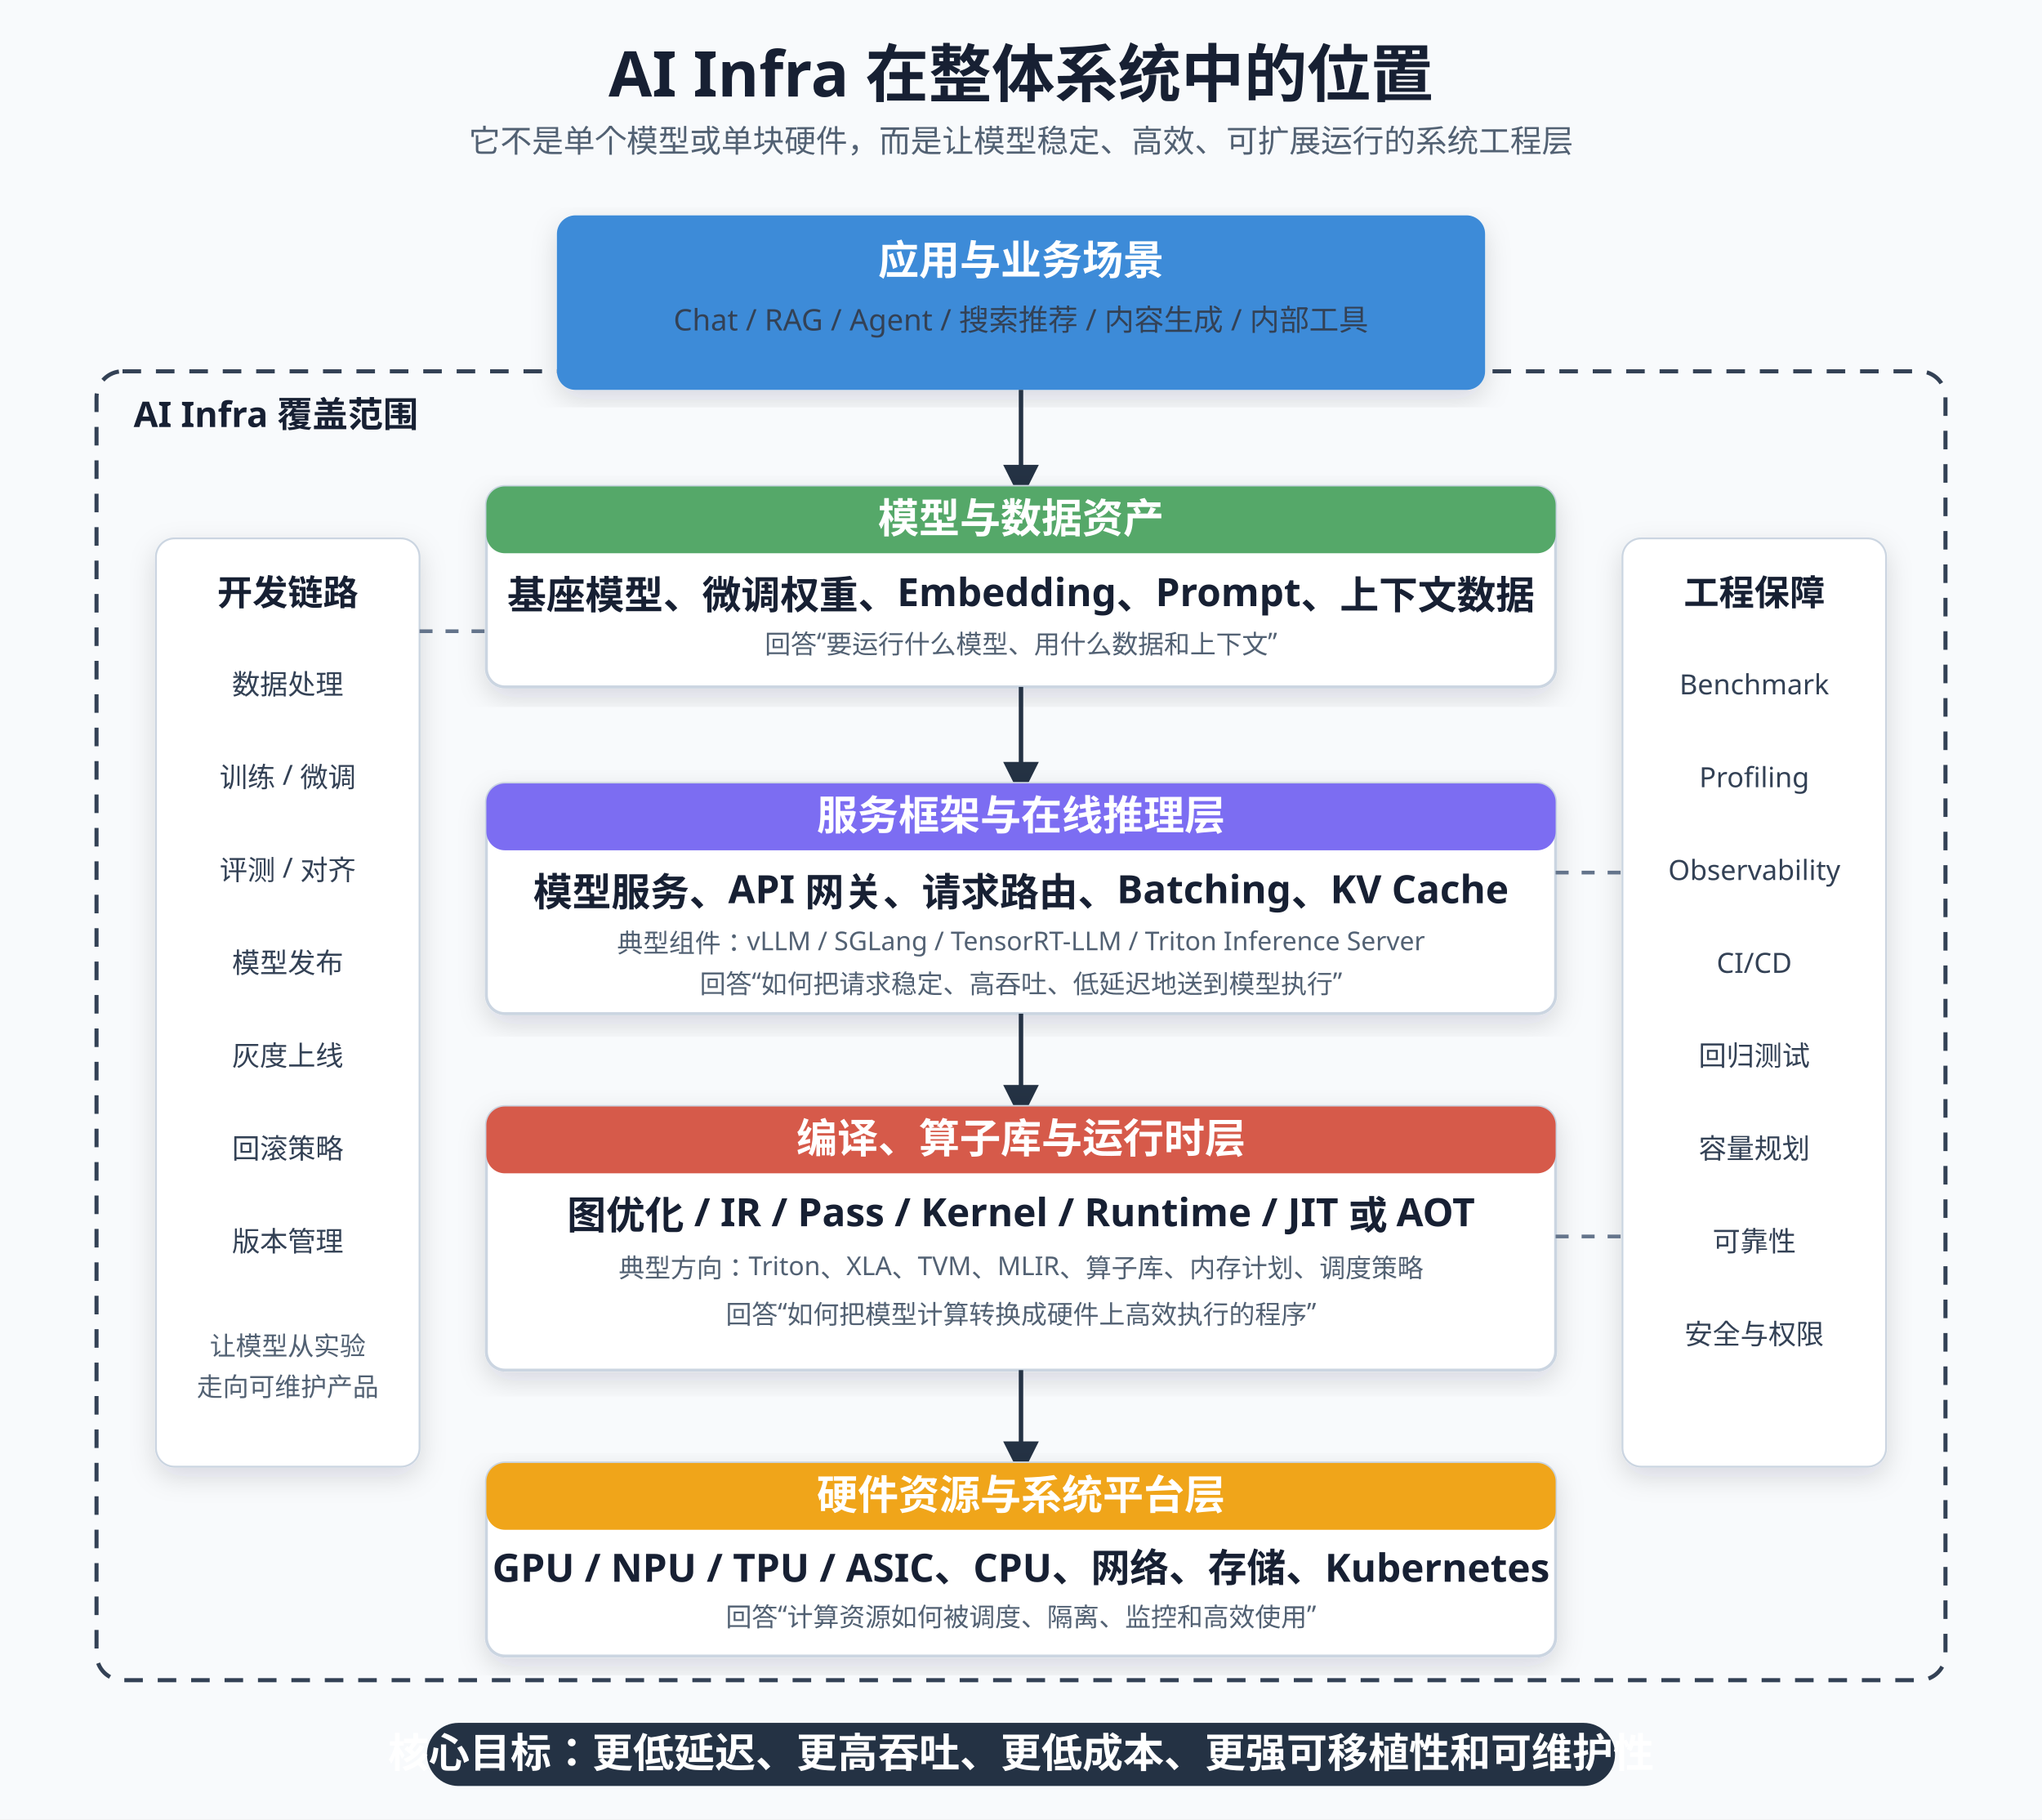
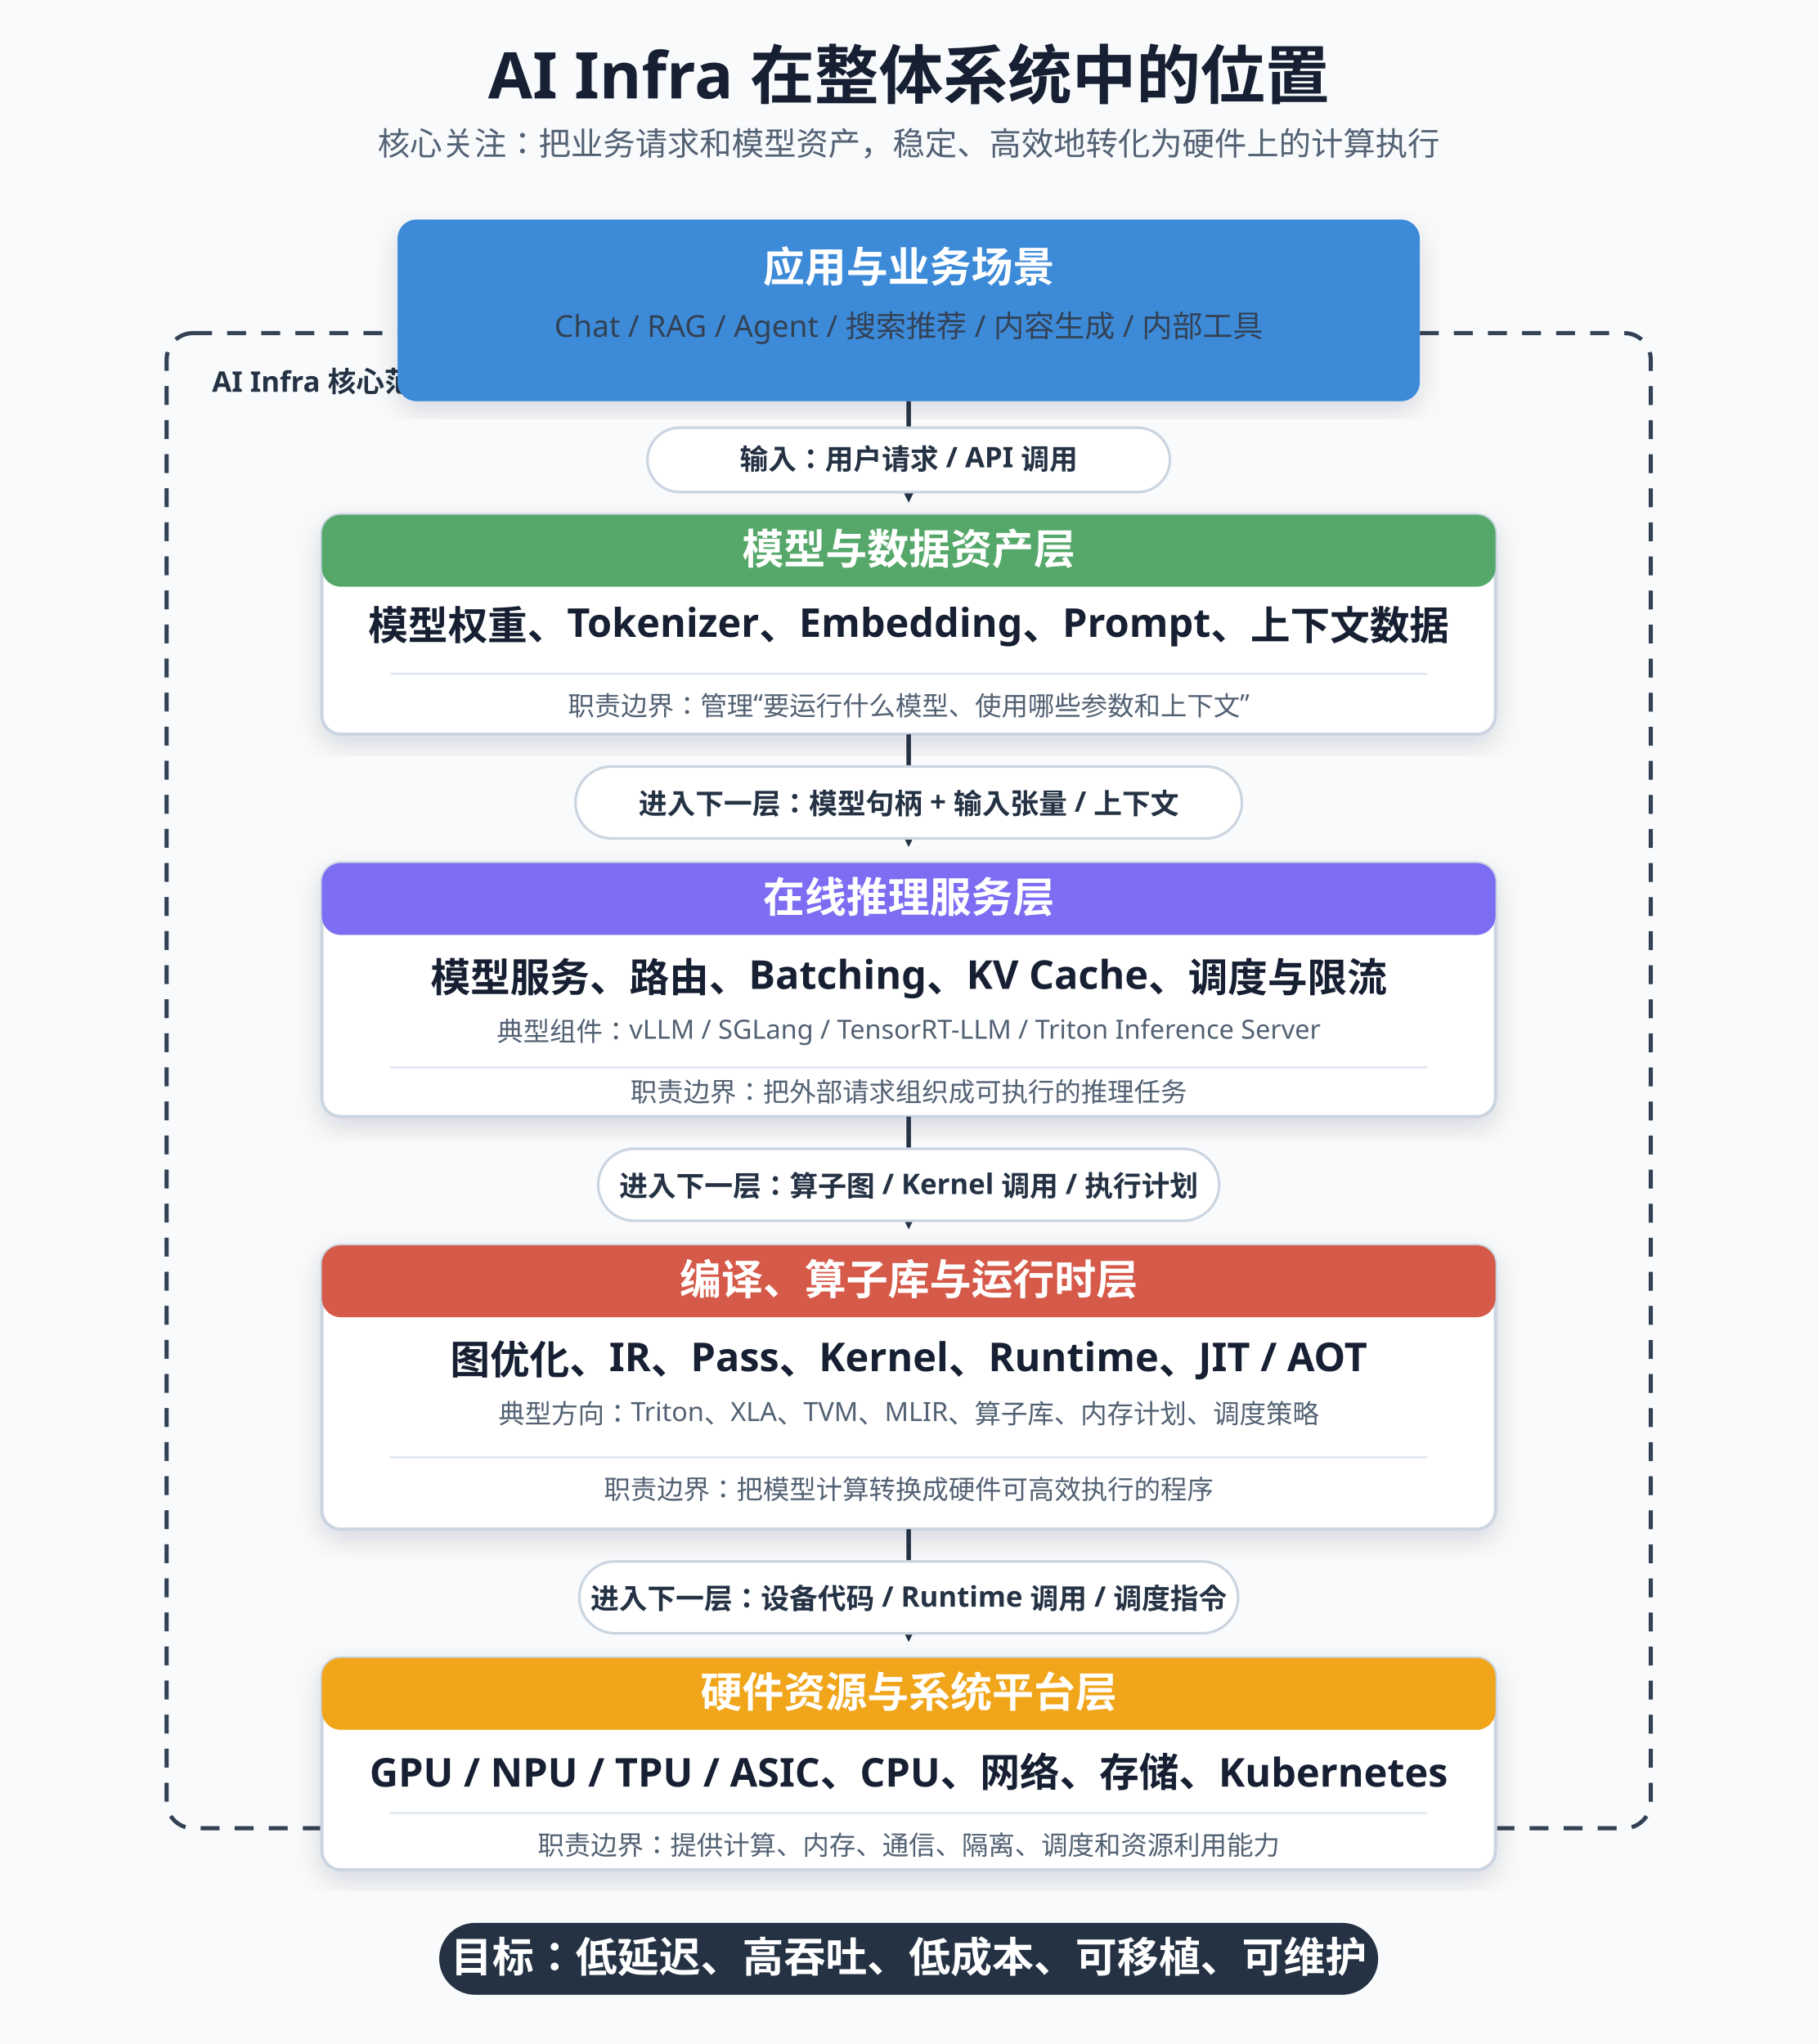
- <svg xmlns="http://www.w3.org/2000/svg" width="1100" height="980" viewBox="0 0 1100 980" role="img" aria-labelledby="title desc">
+ <svg xmlns="http://www.w3.org/2000/svg" width="960" height="1080" viewBox="0 0 960 1080" role="img" aria-labelledby="title desc">
  <defs>
    <marker id="arrow" viewBox="0 0 10 10" refX="5" refY="5" markerWidth="8" markerHeight="8" orient="auto-start-reverse">
      <path d="M 0 0 L 10 5 L 0 10 z" fill="#243244" />
    </marker>
    <filter id="shadow" x="-10%" y="-10%" width="120%" height="120%">
      <feDropShadow dx="0" dy="5" stdDeviation="7" flood-color="#172033" flood-opacity="0.14" />
    </filter>
    <style>
            .title { fill: #172033; font-family: "Microsoft YaHei", "Segoe UI", sans-serif; font-size: 34px; font-weight: 700; }
            .subtitle { fill: #526173; font-family: "Microsoft YaHei", "Segoe UI", sans-serif; font-size: 17px; }
            .layer-title { fill: #fff; font-family: "Microsoft YaHei", "Segoe UI", sans-serif; font-size: 22px; font-weight: 700; }
            .box-title { fill: #172033; font-family: "Microsoft YaHei", "Segoe UI", sans-serif; font-size: 21px; font-weight: 700; }
            .box-text { fill: #334155; font-family: "Microsoft YaHei", "Segoe UI", sans-serif; font-size: 16px; }
            .small { fill: #526173; font-family: "Microsoft YaHei", "Segoe UI", sans-serif; font-size: 14px; }
-             .rail-title { fill: #172033; font-family: "Microsoft YaHei", "Segoe UI", sans-serif; font-size: 19px; font-weight: 700; }
-             .rail-text { fill: #334155; font-family: "Microsoft YaHei", "Segoe UI", sans-serif; font-size: 15px; }
+             .tag { fill: #243244; font-family: "Microsoft YaHei", "Segoe UI", sans-serif; font-size: 15px; font-weight: 700; }
            .line { stroke: #243244; stroke-width: 2.4; fill: none; marker-end: url(#arrow); }
-             .soft-line { stroke: #64748b; stroke-width: 2; fill: none; stroke-dasharray: 7 7; }
-             .infra-boundary { fill: none; stroke: #334155; stroke-width: 2.2; stroke-dasharray: 10 8; }
+             .boundary { fill: none; stroke: #334155; stroke-width: 2.2; stroke-dasharray: 10 8; }
+             .entry { fill: #ffffff; stroke: #cbd5e1; stroke-width: 1.4; }
+             .divider { stroke: #e2e8f0; stroke-width: 1.2; }
        </style>
  </defs>
-   <rect width="1100" height="980" fill="#f8fafc" />
-   <text class="title" x="550" y="52" text-anchor="middle">AI Infra 在整体系统中的位置</text>
-   <text class="subtitle" x="550" y="82" text-anchor="middle">它不是单个模型或单块硬件，而是让模型稳定、高效、可扩展运行的系统工程层</text>
-   <rect class="infra-boundary" x="52" y="200" width="996" height="705" rx="14" />
-   <text class="rail-title" x="72" y="230">AI Infra 覆盖范围</text>
-   <rect x="300" y="116" width="500" height="94" rx="10" fill="#3d8bd8" filter="url(#shadow)" />
-   <text class="layer-title" x="550" y="148" text-anchor="middle">应用与业务场景</text>
-   <text class="box-text" x="550" y="178" text-anchor="middle" fill="#fff">Chat / RAG / Agent / 搜索推荐 / 内容生成 / 内部工具</text>
-   <line class="line" x1="550" y1="210" x2="550" y2="260" />
-   <rect x="262" y="262" width="576" height="108" rx="10" fill="#ffffff" stroke="#cbd5e1" stroke-width="1.6" filter="url(#shadow)" />
-   <rect x="262" y="262" width="576" height="36" rx="10" fill="#55a869" />
-   <text class="layer-title" x="550" y="287" text-anchor="middle">模型与数据资产</text>
-   <text class="box-title" x="550" y="328" text-anchor="middle">基座模型、微调权重、Embedding、Prompt、上下文数据</text>
-   <text class="small" x="550" y="352" text-anchor="middle">回答“要运行什么模型、用什么数据和上下文”</text>
-   <line class="line" x1="550" y1="370" x2="550" y2="420" />
-   <rect x="262" y="422" width="576" height="124" rx="10" fill="#ffffff" stroke="#cbd5e1" stroke-width="1.6" filter="url(#shadow)" />
-   <rect x="262" y="422" width="576" height="36" rx="10" fill="#7c6df2" />
-   <text class="layer-title" x="550" y="447" text-anchor="middle">服务框架与在线推理层</text>
-   <text class="box-title" x="550" y="488" text-anchor="middle">模型服务、API 网关、请求路由、Batching、KV Cache</text>
-   <text class="small" x="550" y="513" text-anchor="middle">典型组件：vLLM / SGLang / TensorRT-LLM / Triton Inference Server</text>
-   <text class="small" x="550" y="535" text-anchor="middle">回答“如何把请求稳定、高吞吐、低延迟地送到模型执行”</text>
-   <line class="line" x1="550" y1="546" x2="550" y2="594" />
-   <rect x="262" y="596" width="576" height="142" rx="10" fill="#ffffff" stroke="#cbd5e1" stroke-width="1.6" filter="url(#shadow)" />
-   <rect x="262" y="596" width="576" height="36" rx="10" fill="#d65a4a" />
-   <text class="layer-title" x="550" y="621" text-anchor="middle">编译、算子库与运行时层</text>
-   <text class="box-title" x="550" y="662" text-anchor="middle">图优化 / IR / Pass / Kernel / Runtime / JIT 或 AOT</text>
-   <text class="small" x="550" y="688" text-anchor="middle">典型方向：Triton、XLA、TVM、MLIR、算子库、内存计划、调度策略</text>
-   <text class="small" x="550" y="713" text-anchor="middle">回答“如何把模型计算转换成硬件上高效执行的程序”</text>
-   <line class="line" x1="550" y1="738" x2="550" y2="786" />
-   <rect x="262" y="788" width="576" height="104" rx="10" fill="#ffffff" stroke="#cbd5e1" stroke-width="1.6" filter="url(#shadow)" />
-   <rect x="262" y="788" width="576" height="36" rx="10" fill="#f0a51a" />
-   <text class="layer-title" x="550" y="813" text-anchor="middle">硬件资源与系统平台层</text>
-   <text class="box-title" x="550" y="852" text-anchor="middle">GPU / NPU / TPU / ASIC、CPU、网络、存储、Kubernetes</text>
-   <text class="small" x="550" y="876" text-anchor="middle">回答“计算资源如何被调度、隔离、监控和高效使用”</text>
-   <rect x="84" y="290" width="142" height="500" rx="10" fill="#ffffff" stroke="#cbd5e1" filter="url(#shadow)" />
-   <text class="rail-title" x="155" y="326" text-anchor="middle">开发链路</text>
-   <line class="soft-line" x1="226" y1="340" x2="262" y2="340" />
-   <text class="rail-text" x="155" y="374" text-anchor="middle">数据处理</text>
-   <text class="rail-text" x="155" y="424" text-anchor="middle">训练 / 微调</text>
-   <text class="rail-text" x="155" y="474" text-anchor="middle">评测 / 对齐</text>
-   <text class="rail-text" x="155" y="524" text-anchor="middle">模型发布</text>
-   <text class="rail-text" x="155" y="574" text-anchor="middle">灰度上线</text>
-   <text class="rail-text" x="155" y="624" text-anchor="middle">回滚策略</text>
-   <text class="rail-text" x="155" y="674" text-anchor="middle">版本管理</text>
-   <text class="small" x="155" y="730" text-anchor="middle">让模型从实验</text>
-   <text class="small" x="155" y="752" text-anchor="middle">走向可维护产品</text>
-   <rect x="874" y="290" width="142" height="500" rx="10" fill="#ffffff" stroke="#cbd5e1" filter="url(#shadow)" />
-   <text class="rail-title" x="945" y="326" text-anchor="middle">工程保障</text>
-   <line class="soft-line" x1="838" y1="470" x2="874" y2="470" />
-   <line class="soft-line" x1="838" y1="666" x2="874" y2="666" />
-   <text class="rail-text" x="945" y="374" text-anchor="middle">Benchmark</text>
-   <text class="rail-text" x="945" y="424" text-anchor="middle">Profiling</text>
-   <text class="rail-text" x="945" y="474" text-anchor="middle">Observability</text>
-   <text class="rail-text" x="945" y="524" text-anchor="middle">CI/CD</text>
-   <text class="rail-text" x="945" y="574" text-anchor="middle">回归测试</text>
-   <text class="rail-text" x="945" y="624" text-anchor="middle">容量规划</text>
-   <text class="rail-text" x="945" y="674" text-anchor="middle">可靠性</text>
-   <text class="rail-text" x="945" y="724" text-anchor="middle">安全与权限</text>
-   <rect x="230" y="928" width="640" height="34" rx="17" fill="#243244" />
-   <text class="layer-title" x="550" y="952" text-anchor="middle">核心目标：更低延迟、更高吞吐、更低成本、更强可移植性和可维护性</text>
+   <rect width="960" height="1080" fill="#f8fafc" />
+   <text class="title" x="480" y="52" text-anchor="middle">AI Infra 在整体系统中的位置</text>
+   <text class="subtitle" x="480" y="82" text-anchor="middle">核心关注：把业务请求和模型资产，稳定、高效地转化为硬件上的计算执行</text>
+   <rect x="88" y="176" width="784" height="790" rx="14" class="boundary" />
+   <text class="tag" x="112" y="207">AI Infra 核心范围</text>
+   <rect x="210" y="116" width="540" height="96" rx="10" fill="#3d8bd8" filter="url(#shadow)" />
+   <text class="layer-title" x="480" y="149" text-anchor="middle">应用与业务场景</text>
+   <text class="box-text" x="480" y="178" text-anchor="middle" fill="#ffffff">Chat / RAG / Agent / 搜索推荐 / 内容生成 / 内部工具</text>
+   <line class="line" x1="480" y1="212" x2="480" y2="256" />
+   <rect x="342" y="226" width="276" height="34" rx="17" class="entry" />
+   <text class="tag" x="480" y="248" text-anchor="middle">输入：用户请求 / API 调用</text>
+   <rect x="170" y="272" width="620" height="116" rx="10" fill="#ffffff" stroke="#cbd5e1" stroke-width="1.8" filter="url(#shadow)" />
+   <rect x="170" y="272" width="620" height="38" rx="10" fill="#55a869" />
+   <text class="layer-title" x="480" y="298" text-anchor="middle">模型与数据资产层</text>
+   <text class="box-title" x="480" y="338" text-anchor="middle">模型权重、Tokenizer、Embedding、Prompt、上下文数据</text>
+   <line class="divider" x1="206" y1="356" x2="754" y2="356" />
+   <text class="small" x="480" y="378" text-anchor="middle">职责边界：管理“要运行什么模型、使用哪些参数和上下文”</text>
+   <line class="line" x1="480" y1="388" x2="480" y2="438" />
+   <rect x="304" y="405" width="352" height="38" rx="19" class="entry" />
+   <text class="tag" x="480" y="430" text-anchor="middle">进入下一层：模型句柄 + 输入张量 / 上下文</text>
+   <rect x="170" y="456" width="620" height="134" rx="10" fill="#ffffff" stroke="#cbd5e1" stroke-width="1.8" filter="url(#shadow)" />
+   <rect x="170" y="456" width="620" height="38" rx="10" fill="#7c6df2" />
+   <text class="layer-title" x="480" y="482" text-anchor="middle">在线推理服务层</text>
+   <text class="box-title" x="480" y="524" text-anchor="middle">模型服务、路由、Batching、KV Cache、调度与限流</text>
+   <text class="small" x="480" y="550" text-anchor="middle">典型组件：vLLM / SGLang / TensorRT-LLM / Triton Inference Server</text>
+   <line class="divider" x1="206" y1="564" x2="754" y2="564" />
+   <text class="small" x="480" y="582" text-anchor="middle">职责边界：把外部请求组织成可执行的推理任务</text>
+   <line class="line" x1="480" y1="590" x2="480" y2="640" />
+   <rect x="316" y="607" width="328" height="38" rx="19" class="entry" />
+   <text class="tag" x="480" y="632" text-anchor="middle">进入下一层：算子图 / Kernel 调用 / 执行计划</text>
+   <rect x="170" y="658" width="620" height="150" rx="10" fill="#ffffff" stroke="#cbd5e1" stroke-width="1.8" filter="url(#shadow)" />
+   <rect x="170" y="658" width="620" height="38" rx="10" fill="#d65a4a" />
+   <text class="layer-title" x="480" y="684" text-anchor="middle">编译、算子库与运行时层</text>
+   <text class="box-title" x="480" y="726" text-anchor="middle">图优化、IR、Pass、Kernel、Runtime、JIT / AOT</text>
+   <text class="small" x="480" y="752" text-anchor="middle">典型方向：Triton、XLA、TVM、MLIR、算子库、内存计划、调度策略</text>
+   <line class="divider" x1="206" y1="770" x2="754" y2="770" />
+   <text class="small" x="480" y="792" text-anchor="middle">职责边界：把模型计算转换成硬件可高效执行的程序</text>
+   <line class="line" x1="480" y1="808" x2="480" y2="858" />
+   <rect x="306" y="825" width="348" height="38" rx="19" class="entry" />
+   <text class="tag" x="480" y="850" text-anchor="middle">进入下一层：设备代码 / Runtime 调用 / 调度指令</text>
+   <rect x="170" y="876" width="620" height="112" rx="10" fill="#ffffff" stroke="#cbd5e1" stroke-width="1.8" filter="url(#shadow)" />
+   <rect x="170" y="876" width="620" height="38" rx="10" fill="#f0a51a" />
+   <text class="layer-title" x="480" y="902" text-anchor="middle">硬件资源与系统平台层</text>
+   <text class="box-title" x="480" y="944" text-anchor="middle">GPU / NPU / TPU / ASIC、CPU、网络、存储、Kubernetes</text>
+   <line class="divider" x1="206" y1="958" x2="754" y2="958" />
+   <text class="small" x="480" y="980" text-anchor="middle">职责边界：提供计算、内存、通信、隔离、调度和资源利用能力</text>
+   <rect x="232" y="1016" width="496" height="38" rx="19" fill="#243244" />
+   <text class="layer-title" x="480" y="1042" text-anchor="middle">目标：低延迟、高吞吐、低成本、可移植、可维护</text>
</svg>
